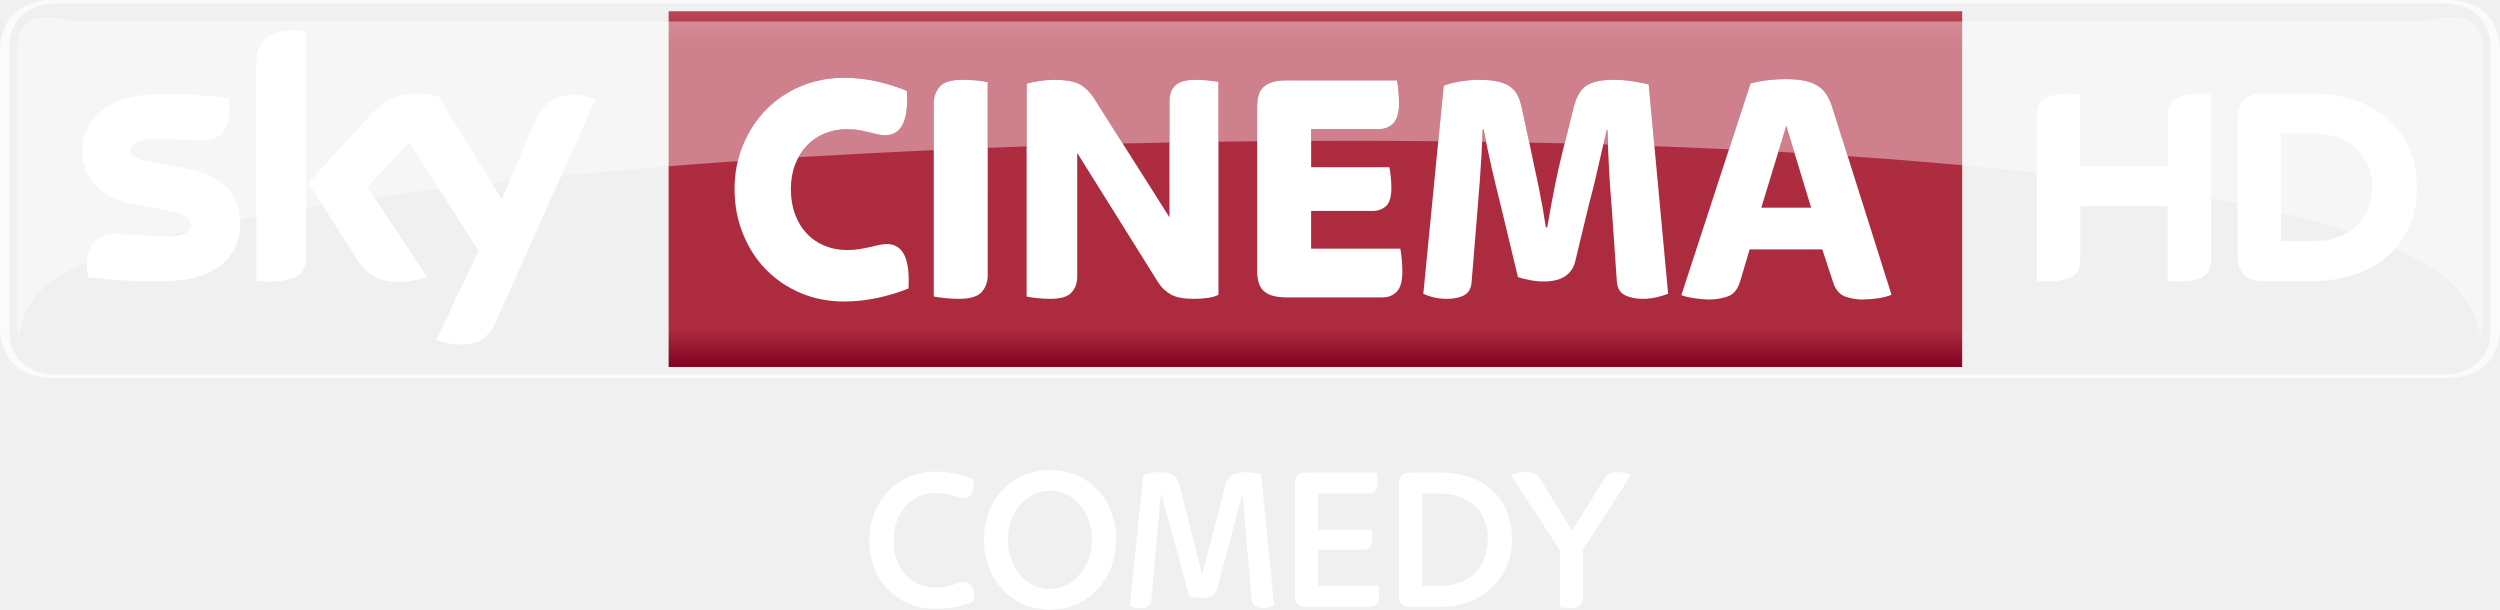
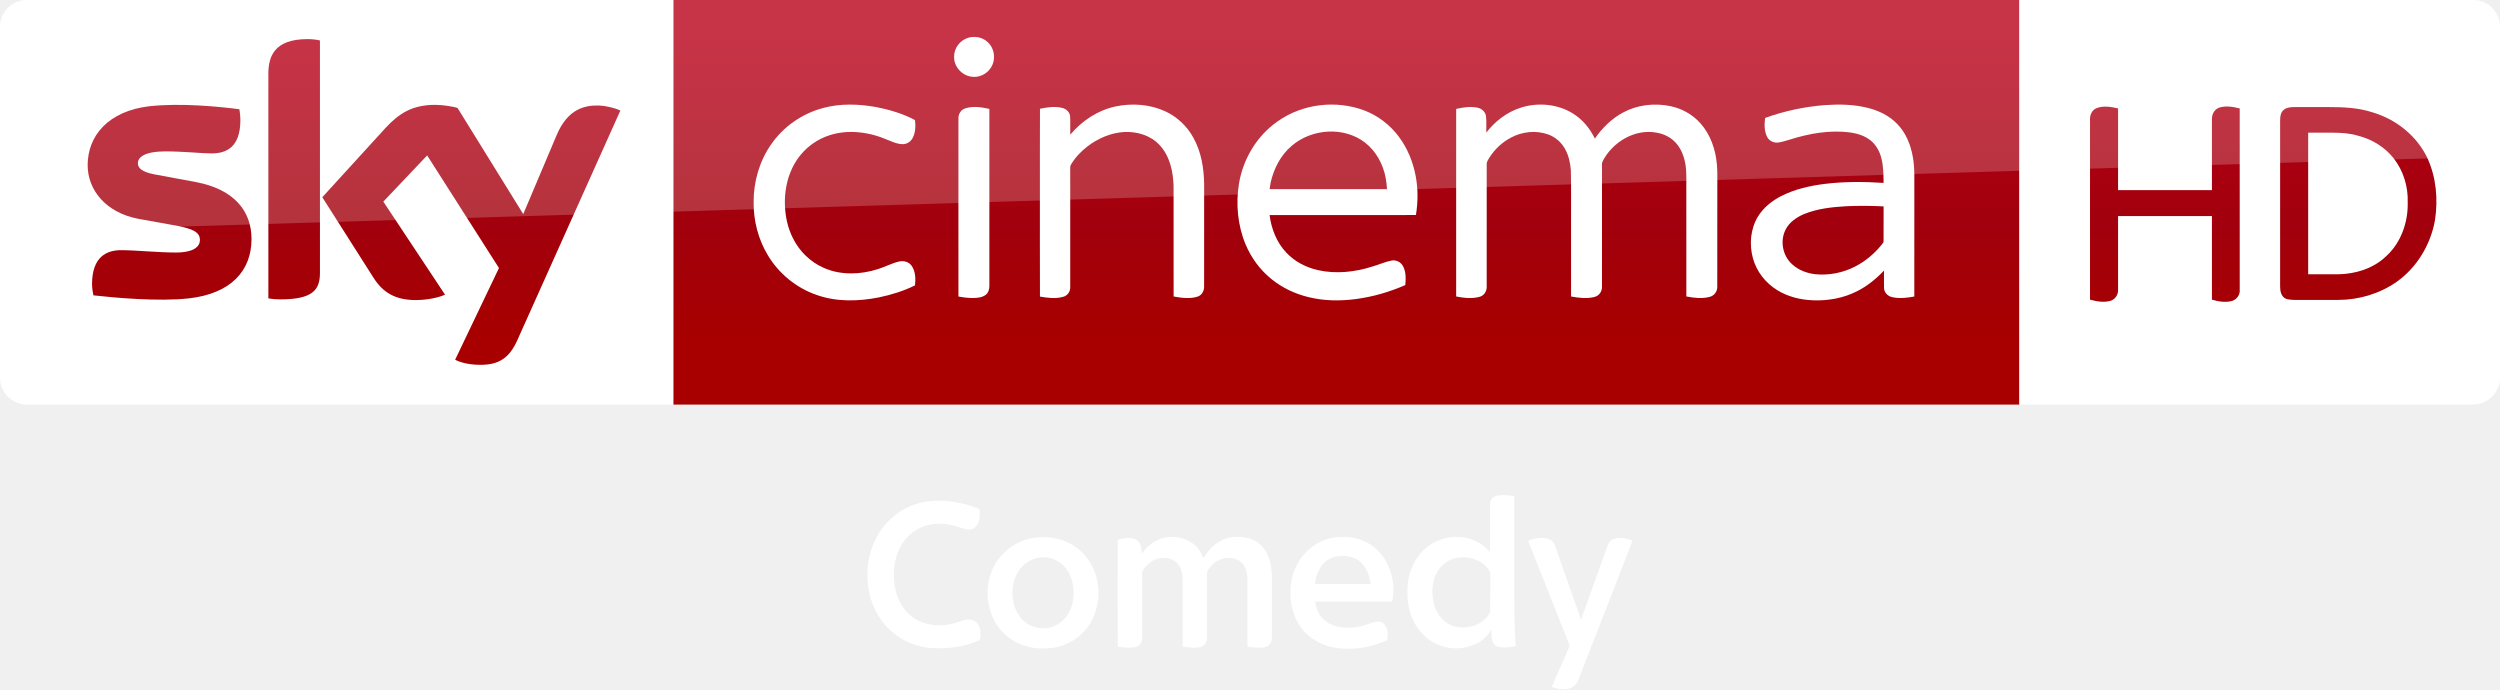
- <svg xmlns="http://www.w3.org/2000/svg" width="600" height="146.29" version="1.1" viewBox="0 0 158.75 38.705">
-   <defs>
-     <linearGradient id="a" x2="1" gradientTransform="matrix(0 -22.586 22.586 0 109.99 89.276)" gradientUnits="userSpaceOnUse">
-       <stop stop-color="#810121" offset="0" />
-       <stop stop-color="#ad2b3e" offset=".104" />
-       <stop stop-color="#ae2c3f" offset=".898" />
-       <stop stop-color="#b94556" offset="1" />
-       <stop stop-color="#ba3b4b" offset="1" />
+ <svg xmlns="http://www.w3.org/2000/svg" xmlns:xlink="http://www.w3.org/1999/xlink" id="svg68" width="2317.8pt" height="639pt" version="1.1" viewBox="0 0 2317.8 639">
+   <defs id="defs72">
+     <linearGradient id="linearGradient4591" x1="-8600.5" x2="-8600.5" y1="-4687.6" y2="-4591.4" gradientTransform="matrix(-2.9812 0 0 -2.9812 -24493 -13655)" gradientUnits="userSpaceOnUse" xlink:href="#a-4" />
+     <linearGradient id="a-4" x1="-8600.5" x2="-8600.5" y1="-4687.6" y2="-4591.4" gradientTransform="matrix(-2.9812 0 0 -2.9812 -24493 -13655)" gradientUnits="userSpaceOnUse">
+       <stop id="stop2-9" stop-color="#a80000" offset="0" />
+       <stop id="stop4555" stop-color="#a1000c" offset=".381" />
+       <stop id="stop4-3" stop-color="#b90019" offset="1" />
    </linearGradient>
  </defs>
-   <g transform="translate(-26.458 -65.981)">
-     <path d="m181.76 89.986c2.644 0 3.451-1.644 3.451-3.287v-17.434c0-1.64-0.807-3.284-3.451-3.284h-151.85c-2.644 0-3.451 1.644-3.451 3.284v17.434c0 1.644 0.807 3.287 3.451 3.287h151.85m-151.73-0.222c-1.778 0-2.986-1.051-2.986-2.8v-17.965c0-1.749 1.207-2.8 2.986-2.8h151.6c1.782 0 2.986 1.051 2.986 2.8v17.965c0 1.749-1.204 2.8-2.986 2.8h-151.6" fill="#fff" opacity=".75" stroke-width="1" />
-     <path d="m68.916 66.696v22.587h82.14v-22.587z" fill="url(#a)" stroke-width="1" />
-     <g fill="#fff">
-       <g stroke-width="1">
-         <path d="m80.062 85.126c-1 0-1.924-0.182-2.771-0.542-0.847-0.36-1.578-0.858-2.2-1.495-0.622-0.636-1.105-1.393-1.458-2.269-0.353-0.876-0.531-1.822-0.531-2.84 0-0.989 0.178-1.917 0.531-2.778 0.353-0.862 0.836-1.611 1.458-2.247 0.622-0.636 1.353-1.135 2.2-1.495 0.847-0.36 1.771-0.542 2.771-0.542 0.72 0 1.418 0.08 2.095 0.233 0.676 0.156 1.302 0.356 1.884 0.596 0.124 1.88-0.335 2.818-1.378 2.818-0.182 0-0.353-0.022-0.505-0.062-0.156-0.044-0.324-0.087-0.509-0.127-0.182-0.044-0.389-0.087-0.611-0.127-0.225-0.044-0.495-0.066-0.804-0.066-0.495 0-0.96 0.091-1.396 0.265-0.44 0.178-0.815 0.433-1.135 0.764-0.316 0.331-0.567 0.731-0.749 1.196-0.182 0.469-0.276 0.993-0.276 1.571 0 0.607 0.095 1.153 0.276 1.633 0.182 0.48 0.433 0.887 0.749 1.218 0.32 0.335 0.695 0.589 1.135 0.764 0.436 0.178 0.902 0.265 1.396 0.265 0.309 0 0.582-0.022 0.822-0.062 0.24-0.044 0.455-0.087 0.647-0.127 0.189-0.044 0.371-0.087 0.538-0.127 0.171-0.044 0.345-0.066 0.527-0.066 1.029 0 1.491 0.942 1.378 2.822-0.578 0.24-1.226 0.436-1.938 0.593-0.709 0.156-1.425 0.233-2.146 0.233" />
-         <path d="m87.359 84.956c-0.295 0-0.589-0.015-0.876-0.044-0.291-0.029-0.535-0.062-0.731-0.105v-12.277c0-0.411 0.127-0.76 0.382-1.051 0.251-0.287 0.731-0.433 1.436-0.433 0.298 0 0.589 0.015 0.88 0.04 0.287 0.029 0.531 0.066 0.727 0.109v12.277c0 0.411-0.127 0.76-0.378 1.047-0.255 0.291-0.735 0.436-1.44 0.436" />
-         <path d="m93.149 84.956c-0.284 0-0.556-0.015-0.825-0.044-0.269-0.029-0.495-0.062-0.676-0.105v-13.506c0.211-0.073 0.487-0.131 0.825-0.182 0.338-0.047 0.625-0.073 0.865-0.073 0.778 0 1.342 0.098 1.695 0.295 0.353 0.2 0.647 0.491 0.887 0.869l4.8 7.571v-7.378c0-0.185 0.025-0.356 0.076-0.52 0.047-0.164 0.131-0.305 0.251-0.433 0.12-0.127 0.287-0.229 0.498-0.298 0.211-0.069 0.48-0.105 0.804-0.105 0.284 0 0.553 0.015 0.815 0.04 0.262 0.029 0.484 0.058 0.665 0.087v13.528c-0.196 0.098-0.436 0.167-0.716 0.2-0.284 0.036-0.56 0.055-0.825 0.055-0.665 0-1.156-0.091-1.48-0.276-0.327-0.182-0.593-0.436-0.804-0.764l-5.142-8.226v7.866c0 0.396-0.12 0.727-0.36 0.996-0.24 0.269-0.691 0.404-1.353 0.404" />
-         <path d="m108.17 84.866c-0.396 0-0.716-0.044-0.964-0.127-0.247-0.084-0.436-0.2-0.571-0.349-0.135-0.149-0.225-0.331-0.273-0.542-0.051-0.211-0.076-0.436-0.076-0.676v-10.393c0-0.24 0.025-0.465 0.076-0.676 0.047-0.215 0.138-0.393 0.273-0.542 0.135-0.149 0.324-0.265 0.571-0.349 0.247-0.087 0.567-0.127 0.964-0.127h7c0.029 0.156 0.058 0.367 0.087 0.636 0.025 0.269 0.04 0.542 0.04 0.825 0 0.593-0.12 1.015-0.36 1.262-0.24 0.247-0.542 0.371-0.909 0.371h-4.313v2.418h4.967c0.029 0.142 0.058 0.327 0.087 0.56 0.025 0.236 0.04 0.487 0.04 0.753 0 0.567-0.113 0.953-0.338 1.156-0.225 0.207-0.505 0.309-0.844 0.309h-3.913v2.397h5.666c0.029 0.153 0.058 0.371 0.087 0.647 0.025 0.273 0.04 0.545 0.04 0.815 0 0.607-0.12 1.033-0.36 1.273-0.24 0.24-0.542 0.36-0.909 0.36h-6.069" />
-         <path d="m118.34 84.956c-0.324 0-0.611-0.033-0.858-0.095-0.244-0.066-0.462-0.138-0.644-0.222l1.295-13.212c0.265-0.113 0.618-0.207 1.055-0.276 0.436-0.069 0.811-0.105 1.12-0.105 0.44 0 0.815 0.029 1.131 0.084 0.32 0.058 0.589 0.153 0.815 0.287 0.225 0.135 0.407 0.32 0.542 0.56 0.131 0.24 0.233 0.538 0.305 0.891l0.549 2.567c0.156 0.705 0.32 1.487 0.498 2.342 0.175 0.855 0.335 1.735 0.473 2.64h0.087c0.153-0.905 0.316-1.782 0.484-2.629 0.171-0.847 0.345-1.625 0.527-2.331l0.676-2.695c0.171-0.665 0.44-1.116 0.815-1.356 0.375-0.24 0.953-0.36 1.742-0.36 0.393 0 0.793 0.033 1.193 0.095 0.404 0.062 0.735 0.131 1.004 0.2l1.236 13.299c-0.196 0.069-0.433 0.138-0.709 0.211-0.273 0.069-0.575 0.105-0.898 0.105-0.451 0-0.833-0.076-1.142-0.233-0.309-0.156-0.48-0.447-0.509-0.869l-0.316-4.582c-0.069-0.804-0.131-1.651-0.178-2.535-0.051-0.88-0.084-1.72-0.098-2.513h-0.04c-0.185 0.738-0.371 1.531-0.56 2.386-0.193 0.858-0.385 1.644-0.582 2.367l-0.869 3.604c-0.211 0.847-0.88 1.273-2.007 1.273-0.284 0-0.571-0.029-0.869-0.087-0.295-0.055-0.549-0.12-0.76-0.189l-1.08-4.495c-0.211-0.836-0.407-1.655-0.593-2.462-0.182-0.804-0.353-1.611-0.505-2.415h-0.066c-0.04 1.131-0.098 2.164-0.167 3.106-0.073 0.938-0.135 1.749-0.193 2.429l-0.338 4.135c-0.025 0.407-0.182 0.691-0.465 0.847-0.28 0.156-0.647 0.233-1.098 0.233" />
-         <path d="m138.3 79.166h3.164l-1.578-5.196-1.585 5.196m-3.298 5.833c-0.269 0-0.575-0.025-0.92-0.076-0.345-0.047-0.633-0.116-0.858-0.2l4.389-13.444c0.382-0.098 0.767-0.171 1.156-0.215 0.389-0.04 0.745-0.062 1.069-0.062 0.469 0 0.865 0.036 1.2 0.105 0.331 0.073 0.611 0.178 0.836 0.32 0.229 0.142 0.415 0.327 0.564 0.56s0.273 0.505 0.371 0.818l3.76 11.895c-0.24 0.098-0.527 0.175-0.865 0.222-0.338 0.051-0.669 0.076-0.996 0.076-0.364 0-0.72-0.062-1.065-0.182-0.345-0.12-0.596-0.393-0.753-0.818l-0.72-2.182h-4.611l-0.611 2.058c-0.156 0.495-0.418 0.804-0.782 0.931-0.367 0.127-0.756 0.193-1.164 0.193" />
-         <path d="m164.11 76.536v-3.189c0-0.865 0.345-1.415 2.127-1.415 0.222 0 0.411 0.015 0.629 0.051v10.462c0 0.858-0.345 1.407-2.131 1.407-0.218 0-0.407-0.015-0.625-0.047v-4.749h-5.556v3.389c0 0.858-0.345 1.407-2.135 1.407-0.215 0-0.404-0.015-0.625-0.047v-10.459c0-0.865 0.345-1.415 2.131-1.415 0.222 0 0.407 0.015 0.629 0.051v4.553h5.556m15.823 1.342c0-3.553-2.56-5.964-6.796-5.964h-2.88c-1.382 0-1.713 0.727-1.713 1.684v8.582c0 0.92 0.331 1.665 1.713 1.665h2.88c4.236 0 6.796-2.411 6.796-5.967m-8.629 3.415v-6.826h1.996c2.775 0 3.793 1.796 3.793 3.411 0 1.618-1.018 3.415-3.793 3.415h-1.996" />
-         <path d="m41.717 80.146c0 1.935-1.266 3.346-3.833 3.626-1.858 0.2-4.553-0.036-5.829-0.182-0.047-0.211-0.084-0.469-0.084-0.673 0-1.695 0.913-2.08 1.771-2.08 0.887 0 2.291 0.156 3.331 0.156 1.145 0 1.498-0.389 1.498-0.76 0-0.487-0.465-0.687-1.353-0.858l-2.437-0.469c-2.026-0.389-3.109-1.789-3.109-3.276 0-1.811 1.28-3.324 3.8-3.604 1.902-0.204 4.218 0.029 5.491 0.185 0.047 0.218 0.069 0.422 0.069 0.651 0 1.687-0.887 2.051-1.746 2.051-0.658 0-1.68-0.124-2.847-0.124-1.189 0-1.68 0.327-1.68 0.727 0 0.422 0.469 0.596 1.215 0.727l2.327 0.433c2.389 0.44 3.415 1.796 3.415 3.469m4.178 2.076c0 1.036-0.407 1.636-2.433 1.636-0.265 0-0.502-0.022-0.727-0.055v-13.757c0-1.044 0.356-2.135 2.4-2.135 0.258 0 0.516 0.025 0.76 0.076v14.233m8.277 5.32c0.262 0.138 0.807 0.302 1.495 0.32 1.175 0.025 1.818-0.425 2.291-1.476l6.309-14.07c-0.262-0.142-0.836-0.298-1.309-0.309-0.811-0.015-1.898 0.153-2.596 1.811l-2.04 4.822-4.007-6.524c-0.258-0.08-0.887-0.193-1.353-0.193-1.411 0-2.204 0.52-3.022 1.411l-3.894 4.258 3.131 4.931c0.578 0.898 1.342 1.356 2.582 1.356 0.811 0 1.484-0.185 1.796-0.335l-3.771-5.687 2.673-2.833 4.386 6.884-2.669 5.633" />
-       </g>
-       <path d="m29.7 67.056c-1.575 0-2.178 0.626-2.178 2.484h-5.99e-4l-0.004 16.034c0 1 0.055 1.669 0.204 1.669 0.058-0.313 0.102-1.855 1.793-3.262 0.607-0.465 1.437-0.916 2.462-1.357l0.003 2e-3c1.344-0.57 3.037-1.115 5.023-1.631 0.002 1e-5 5e-3 -2e-5 0.007 0 0.444-0.116 0.898-0.229 1.375-0.342 0.001-1e-3 2e-3 -2e-3 0.003-3e-3 1.039-0.243 2.151-0.487 3.324-0.719l5.99e-4 -2e-3c0.338-0.062 0.677-0.127 1.026-0.193 1.102-0.208 2.22-0.405 3.159-0.559v-2e-3c0.345-0.058 0.693-0.112 1.045-0.167l0.003-2e-3c1.055-0.167 2.15-0.331 3.277-0.487l9.99e-4 -2e-3c1.324-0.189 2.698-0.368 4.113-0.542-0.894-1.406-0.886-1.393 0.003 2e-3 1.091-0.135 2.2-0.262 3.338-0.389l0.001 2e-3c0.378-0.044 0.76-0.084 1.142-0.124 1.148-0.121 2.312-0.241 3.29-0.333l2.16-4.818c-0.196-0.104-0.569-0.217-0.942-0.272 0.373 0.053 0.747 0.167 0.943 0.271l-9.99e-4 2e-3 -2.159 4.817c2.2-0.211 4.473-0.411 6.808-0.597 1.444-0.113 2.902-0.222 4.389-0.323 0.084-0.345 0.193-0.687 0.327-1.014 0.353-0.862 0.836-1.615 1.458-2.247 0.622-0.636 1.357-1.139 2.2-1.499 0.847-0.36 1.771-0.538 2.771-0.538 0.716 0 1.418 0.08 2.094 0.233 0.676 0.156 1.302 0.353 1.884 0.596 0.124 1.877-0.335 2.818-1.375 2.818-0.185 0-0.357-0.021-0.51-0.061-0.156-0.044-0.327-0.088-0.509-0.131-0.185-0.04-0.389-0.083-0.614-0.127-0.225-0.04-0.491-0.062-0.804-0.062-0.491 0-0.96 0.091-1.393 0.266-0.44 0.178-0.814 0.433-1.134 0.764-0.211 0.222-0.393 0.469-0.546 0.753 2.815-0.171 5.68-0.32 8.597-0.451v-2.985c0-0.411 0.124-0.76 0.382-1.048 0.255-0.291 0.731-0.437 1.437-0.437 0.298 0 0.589 0.015 0.88 0.044 0.287 0.025 0.531 0.062 0.731 0.105v4.174c0.815-0.033 1.636-0.061 2.462-0.09v-3.978c0.211-0.069 0.484-0.131 0.826-0.182 0.338-0.051 0.626-0.073 0.866-0.073 0.775 0 1.342 0.098 1.694 0.298 0.349 0.196 0.647 0.487 0.887 0.866l1.829 2.888c0.989-0.022 1.978-0.044 2.971-0.066v-2.629c0-0.185 0.026-0.356 0.076-0.516 0.047-0.164 0.134-0.309 0.251-0.436 0.12-0.127 0.284-0.225 0.499-0.298 0.211-0.069 0.48-0.106 0.804-0.106 0.284 0 0.553 0.015 0.811 0.044 0.262 0.025 0.487 0.055 0.669 0.084v3.807c0.822-0.011 1.644-0.018 2.462-0.029v-2.167c0-0.24 0.026-0.465 0.073-0.676 0.051-0.215 0.142-0.392 0.277-0.542 0.135-0.149 0.324-0.266 0.571-0.349 0.247-0.084 0.567-0.127 0.96-0.127h7c0.033 0.153 0.062 0.367 0.087 0.632 0.029 0.269 0.043 0.546 0.043 0.829 0 0.593-0.12 1.015-0.36 1.262-0.24 0.247-0.542 0.37-0.909 0.37h-4.316v0.746c0.844-7e-3 1.691-7e-3 2.538-7e-3 1.847 0 3.699 7e-3 5.535 0.026l0.342-3.524c0.269-0.109 0.622-0.2 1.058-0.273 0.436-0.069 0.811-0.105 1.12-0.105 0.436 0 0.815 0.029 1.131 0.087 0.316 0.054 0.589 0.149 0.814 0.284 0.225 0.135 0.408 0.32 0.542 0.563 0.131 0.236 0.233 0.535 0.302 0.888l0.466 2.167c0.753 0.015 1.502 0.032 2.247 0.051l0.582-2.32c0.171-0.665 0.443-1.12 0.818-1.36 0.371-0.24 0.953-0.36 1.738-0.36 0.396 0 0.793 0.033 1.196 0.095 0.4 0.062 0.734 0.131 1 0.204l0.367 3.917c1.593 0.062 3.171 0.127 4.731 0.2l1.367-4.182c0.382-0.098 0.764-0.171 1.157-0.214 0.389-0.04 0.745-0.062 1.073-0.062 0.465 0 0.862 0.036 1.196 0.105 0.331 0.073 0.608 0.179 0.837 0.317 0.229 0.145 0.415 0.331 0.56 0.563 0.153 0.233 0.276 0.509 0.375 0.819l0.975 3.087c2.506 0.171 4.931 0.364 7.276 0.578 1.618 0.153 3.196 0.313 4.731 0.484l1e-3 -2e-3c4.032 0.455 7.749 0.985 11.073 1.6v2e-3c0.571 0.105 1.131 0.211 1.676 0.324v-6e-4c0.963 0.196 1.878 0.396 2.761 0.607v-2e-3c1.581 0.378 3.036 0.782 4.341 1.204 1.003 0.349 2.038 0.717 2.896 1.093l1e-3 -1e-3c1.544 0.68 2.759 1.418 3.605 2.207 1.531 1.516 1.742 2.949 1.793 3.262 0.153 0 0.207-0.669 0.207-1.669l-4e-3 -16.034c0-1.858-0.604-2.484-2.179-2.484-0.535 0-1.065 0.284-1.775 0.284-9.706-1e-3 -19.419-6e-4 -29.128-6e-4v6e-4l-82.14-6e-4h-37.438c-0.713 0-1.244-0.284-1.778-0.284zm110.18 6.913-0.502 1.647c0.342 0.022 0.68 0.04 1.022 0.062zm-19.281 0.233c-0.011 0.265-0.022 0.524-0.033 0.778 0.087 0 0.164-2e-4 0.251 4e-3 -0.054-0.262-0.106-0.52-0.157-0.782zm7.932 0.021-0.044 6e-4c-0.073 0.298-0.149 0.603-0.225 0.927 0.098 0 0.196 4e-3 0.291 7e-3 -7e-3 -0.32-0.014-0.629-0.022-0.935z" opacity=".4" stroke-width="3.637" />
-       <g stroke-width="1">
-         <path d="m85.819 104.64c-2.375 0-4.162-1.812-4.162-4.345 0-2.455 1.787-4.37 4.162-4.37 0.893 0 1.731 0.183 2.442 0.486 0.119 0.746-0.183 1.207-0.616 1.207-0.355 0-0.788-0.341-1.773-0.341-1.496 0-2.664 1.182-2.664 3.019 0 1.903 1.168 2.994 2.664 2.994 0.985 0 1.365-0.341 1.731-0.341 0.513 0 0.83 0.419 0.696 1.207-0.721 0.316-1.496 0.486-2.481 0.486" />
-         <path d="m95.799 100.24c0-1.759-1.168-3.099-2.664-3.099-1.484 0-2.666 1.315-2.666 3.085 0 1.826 1.168 3.152 2.652 3.152 1.47 0 2.678-1.379 2.678-3.138m-6.864-0.014c0-2.467 1.706-4.398 4.201-4.398 2.492-0.011 4.201 1.931 4.201 4.398 0 2.469-1.709 4.464-4.201 4.464-2.494 0-4.201-1.995-4.201-4.464" />
-         <path d="m105.37 97.366h-0.025l-1.576 5.946c-0.13 0.486-0.486 0.644-1.013 0.644-0.261 0-0.577-0.039-0.774-0.105l-1.784-6.498h-0.028l-0.602 6.748c-0.039 0.369-0.316 0.486-0.696 0.486-0.289 0-0.511-0.078-0.669-0.144l0.852-8.31c0.236-0.105 0.71-0.169 0.985-0.169 0.802 0 1.154 0.211 1.312 0.799l1.432 5.699h0.025l1.446-5.657c0.158-0.591 0.563-0.841 1.285-0.841 0.355 0 0.763 0.064 0.999 0.13l0.827 8.349c-0.169 0.067-0.419 0.144-0.708 0.144-0.394 0-0.683-0.117-0.724-0.499z" />
-         <path d="m109.45 104.52c-0.644 0-0.763-0.289-0.763-0.683v-7.167c0-0.394 0.119-0.683 0.763-0.683h4.412c0.025 0.13 0.064 0.405 0.064 0.655 0 0.513-0.25 0.683-0.563 0.683h-3.205v2.286h3.388c0.014 0.13 0.053 0.38 0.053 0.616 0 0.486-0.225 0.658-0.524 0.658h-2.916v2.295h3.821c0.014 0.147 0.053 0.383 0.053 0.619 0 0.524-0.236 0.721-0.552 0.721z" />
-         <path d="m117.94 103.18c1.654 0 2.994-0.996 2.994-3.019 0-1.84-1.34-2.836-3.019-2.836h-1.143v5.854zm-1.878 1.34c-0.641 0-0.76-0.289-0.76-0.683v-7.169c0-0.394 0.119-0.683 0.76-0.683h1.801c2.847 0 4.606 1.643 4.606 4.201 0 2.403-1.745 4.334-4.647 4.334z" />
-         <path d="m126.29 99.676 2.034-3.282c0.197-0.327 0.436-0.433 0.855-0.433 0.25 0 0.63 0.067 0.841 0.197l-3.046 4.739v3.085c0 0.341-0.183 0.616-0.749 0.616-0.275 0-0.577-0.039-0.721-0.067v-3.621l-3.096-4.739c0.236-0.133 0.616-0.211 0.88-0.211 0.458 0 0.746 0.092 0.957 0.419z" />
-       </g>
+   <g id="g4527" transform="translate(-.0003191 -7.8614e-6)">
+     <path id="path7-9" d="m624.21 9e-5h1248v375.09h-1248z" fill="url(#linearGradient4591)" stroke-width="2.981" />
+     <path id="path14-6-8" d="m624.21 375.09h-599.2c-13.753 0-25.006-11.253-25.006-25.006v-325.39c0-13.128 10.94-24.693 24.693-24.693h599.52z" fill="#fff" stroke-width="3.126" />
+     <g id="g4693-5" transform="matrix(.75012 0 0 .75012 0 -6e-5)" fill="#fff">
+       <path id="path4-23" d="m1196.8 46.657c8.08-2.39 17.44-0.61 23.7 5.16 8.96 7.84 10.76 22.47 3.9 32.22-5.08 7.92-15.03 12.37-24.3 10.66-11.61-1.81-21.3-12.73-20.86-24.62-0.19-10.58 7.4-20.56 17.56-23.42z" />
+       <path id="path6-0" d="m1017.4 133.46c21.37-5.8 43.96-4.99 65.59-1.1 16.56 3.21 33.02 8.13 47.94 16.07 0.82 7.45 0.64 15.53-3.01 22.28-2.45 4.57-7.4 7.7-12.63 7.47-7.67-0.23-14.56-3.99-21.59-6.62-14.68-6.05-30.63-9.09-46.51-8.39-14.87 0.74-29.66 5.3-41.92 13.84-11.33 7.69-20.34 18.59-26.21 30.93-6.65 14.05-9.41 29.77-8.95 45.25 0.46 14.4 3.53 28.88 10.19 41.73 7.95 15.91 21.5 28.99 37.82 36.15 20.99 9.32 45.36 8.45 66.93 1.55 8.87-2.71 17.08-7.36 26.16-9.37 5.62-1.4 12.21 0.36 15.57 5.29 4.85 6.95 5.01 16.04 4.14 24.15-14.07 7.02-29.27 11.67-44.63 14.88-25.46 5.02-52.52 5.76-77.23-3.13-24.95-8.67-46.58-26.38-60.09-49.06-11.77-19.51-17.68-42.39-17.5-65.12-0.26-25.49 7.13-51.2 21.84-72.12 15.21-21.84 38.36-37.9 64.09-44.68z" />
+       <path id="path8-0" d="m1378.5 131.64c20.37-4.35 42.33-2.9 61.39 5.79 14.88 6.78 27.32 18.57 35.15 32.9 9.75 17.49 12.97 37.77 13.25 57.57 0 42.06 0.05 84.12-0.05 126.18 0.17 5.36-2.82 10.92-8.15 12.55-9.57 3.04-19.87 1.53-29.55-0.18-0.06-45.61 0.03-91.23-0.05-136.84-0.58-17.92-4.72-37.02-17.41-50.43-11.02-11.97-27.92-16.85-43.82-16.02-16.43 0.97-32.11 7.86-45.12 17.73-8.09 6.21-15.3 13.73-20.45 22.57-1.14 1.63-0.91 3.67-0.96 5.55 0.08 8.56 0.01 17.11 0.05 25.67 0.02 40.13 0.01 80.26-0.01 120.39 0.21 5.36-3.46 10.34-8.62 11.75-9.37 2.72-19.36 1.35-28.8-0.26-0.16-43.48-0.07-86.96-0.08-130.44 0.08-33.89-0.12-67.78 0.1-101.66 9.07-1.94 18.68-3.43 27.8-0.98 4.91 1.26 9.25 5.39 9.48 10.67 0.35 7.42-0.01 14.85 0.15 22.28 14.33-17.02 33.79-30.09 55.7-34.79z" />
+       <path id="path10-7" d="m1579.1 150c30.74-21.87 72.51-26.73 107.67-13.3 16.58 6.46 31.22 17.69 41.88 31.93 10.87 14.34 17.8 31.44 21.11 49.08 3.01 15.84 2.86 32.18 0.27 48.06-60.29 0.07-120.59 0-180.88 0.04 2.21 17.04 8.77 33.95 20.77 46.51 10.38 11.11 24.48 18.3 39.23 21.59 22.1 4.92 45.28 2.4 66.72-4.37 7.84-2.21 15.32-5.66 23.31-7.37 5.57-1.42 11.72 1.3 14.58 6.26 4.25 7.17 3.74 15.87 3.17 23.87-19.57 8.63-40.34 14.62-61.56 17.38-19.3 2.53-39.12 2.24-58.08-2.43-16.65-4.06-32.58-11.5-45.88-22.37-14.06-11.32-25.03-26.31-31.98-42.94-9.86-23.76-12.22-50.39-7.98-75.68 5.19-30.3 22.29-58.65 47.65-76.26m17.36 30.27c-13.64 11.51-22.05 28.12-25.99 45.33-0.44 2.72-0.87 5.44-1.29 8.17 48.37 0 96.74-0.01 145.11 0-0.3-4.91-0.85-9.79-1.77-14.63-3.32-16.57-11.88-32.49-25.42-42.9-26.12-20.22-66.03-17.3-90.64 4.03z" />
+       <path id="path12-2" d="m1879.3 133.17c21.25-6.87 45.68-4.8 64.78 7.1 11.91 7.31 21.04 18.49 27.09 31 9.14-13.12 20.8-24.75 35.02-32.29 17.83-9.56 39.11-11.94 58.81-7.71 14.06 3.02 27.23 10.4 36.75 21.24 12.31 13.79 18.58 32.08 20.24 50.29 0.97 10.37 0.4 20.8 0.55 31.21-0.04 40.16 0.05 80.34-0.06 120.5 0.17 5.76-3.84 11.05-9.43 12.42-9.4 2.54-19.36 1.27-28.79-0.52 0.01-42.8-0.01-85.61-0.02-128.42-0.23-11.22 0.66-22.52-0.93-33.67-1.46-9.94-5.03-19.84-11.76-27.44-6.16-7.04-14.97-11.41-24.12-12.93-27.02-5.03-54.58 11.73-66.73 35.54-1.21 2.79-0.57 5.94-0.69 8.89 0.02 48.58 0.05 97.16-0.02 145.74 0.28 5.65-3.22 11.29-8.82 12.76-9.59 2.65-19.77 1.3-29.4-0.44-0.01-29.46-0.01-58.92-0.01-88.38-0.17-22.64 0.32-45.29-0.26-67.92-0.73-9.29-2.85-18.66-7.59-26.77-4.58-7.96-12.01-14.27-20.7-17.29-14.94-5.25-31.92-3.43-45.78 4.04-10.33 5.46-19.26 13.56-25.69 23.31-1.78 2.98-4.3 5.92-4.24 9.58-0.1 3.75 0.03 7.5 0.02 11.25 0.04 46.59 0.01 93.19-0.01 139.78 0.3 5.58-3.05 11.21-8.58 12.75-9.48 2.73-19.63 1.5-29.16-0.36 0-50.27-0.03-100.54 0-150.8 0.02-27.01-0.01-54.02 0.01-81.03 8.65-1.91 17.74-3.44 26.53-1.45 5.05 1.07 9.59 5.03 10.31 10.32 0.86 6.75 0.19 13.59 0.4 20.37 10.8-13.94 25.39-25.23 42.28-30.67z" />
+       <path id="path14-2" d="m2255.9 129.89c17.19-1.23 34.69-0.86 51.52 3.17 13.74 3.27 27.14 9.51 37.07 19.76 10.85 10.79 16.89 25.54 19.55 40.42 2.85 14.42 1.83 29.17 2.01 43.77-0.02 43.16 0.03 86.32-0.03 129.48-8.95 1.65-18.28 2.8-27.26 0.8-5.34-1.09-10.03-5.64-10.18-11.26-0.16-7.2 0.01-14.4-0.05-21.59-9.66 10.19-20.7 19.21-33.29 25.52-16.85 8.58-36.04 12-54.84 11.19-15.27-0.63-30.64-4.41-43.72-12.49-14.38-8.77-25.53-22.9-30.05-39.19-4.79-17.16-3.22-36.51 6.17-51.87 6.78-11.09 17.31-19.42 28.76-25.31 16.65-8.48 35.14-12.62 53.58-14.98 24.17-2.98 48.62-2.81 72.9-1.26-0.09-10.48-0.18-21.12-2.94-31.31-2.15-7.96-6.31-15.56-12.73-20.85-7.15-5.88-16.23-8.83-25.27-10.16-25.14-3.34-50.68 1.14-74.67 8.72-5.04 1.38-10 3.18-15.2 3.77-5.25 0.51-10.64-2.24-13.06-6.95-3.77-7.19-3.52-15.68-2.55-23.51 23.88-8.65 48.96-13.95 74.28-15.87m25.3 125.03c-17.4 1.05-35.09 2.99-51.35 9.62-9.34 3.91-18.36 10.1-23 19.37-7.01 13.91-3.62 32.09 7.98 42.52 7.95 7.51 18.67 11.45 29.43 12.56 16.59 1.49 33.6-1.83 48.41-9.5 13.04-6.54 24.33-16.26 33.43-27.61 0.8-1.14 2.07-2.21 1.91-3.77 0.07-14.33-0.06-28.67 0.05-42.99-15.61-0.88-31.25-0.94-46.86-0.2z" />
+       <path id="path16-0" d="m1193.1 133.91c9.65-3.09 20.03-1.43 29.72 0.69 0 34.69-0.02 69.38 0 104.07 0.04 38.13-0.02 76.25 0.01 114.38 0.03 4.08-0.97 8.55-4.34 11.2-4.23 3.37-9.94 3.91-15.15 4.07-6.31 0.12-12.58-0.67-18.75-1.87-0.05-42.1-0.02-84.19-0.02-126.29 0.03-31.39-0.05-62.78 0.03-94.17-0.12-5.36 3.32-10.5 8.5-12.08z" />
    </g>
+     <path id="path18-0-6" d="m421.97 333.52c4.064 2.188 12.19 4.689 22.818 4.689 17.817 0.313 27.507-6.564 34.696-22.505l95.648-213.18c-4.064-2.188-12.816-4.376-19.692-4.689-12.19-0.313-28.757 2.188-39.384 27.507l-30.945 73.142-60.952-98.461c-4.064-1.25-13.441-2.813-20.63-2.813-21.255 0-33.445 7.814-45.948 21.255l-58.764 64.39 47.511 74.705c8.752 13.753 20.317 20.63 39.072 20.63 12.19 0 22.505-2.813 27.194-5.001l-57.201-86.27 40.635-42.823 66.578 104.4zm-125.34-80.644c0 15.629-6.252 24.693-36.884 24.693-4.064 0-7.502-0.313-10.94-0.938v-208.17c0-15.941 5.314-32.195 36.258-32.195 3.751 0 7.814 0.313 11.565 1.25zm-63.452-31.257c0 29.382-19.067 50.637-58.139 55.013-28.132 3.126-69.079-0.625-88.458-2.813-0.625-3.126-1.25-7.189-1.25-10.315 0-25.631 13.753-31.57 26.881-31.57 13.441 0 34.696 2.188 50.637 2.188 17.504 0 22.505-5.939 22.505-11.565 0-7.502-6.877-10.315-20.63-13.128l-36.571-6.564c-30.632-5.939-46.886-27.194-46.886-49.699 0-27.506 19.38-50.324 57.513-54.7 28.757-3.126 64.078 0.313 83.145 2.813 0.625 3.438 0.938 6.564 0.938 10.002 0 25.631-13.441 30.945-26.569 30.945-10.002 0-25.318-1.875-43.135-1.875-18.129 0-25.318 5.001-25.318 10.94 0 6.252 7.189 9.065 18.442 10.94l35.321 6.564c36.259 6.877 51.575 27.507 51.575 52.825" fill="url(#linearGradient4591)" stroke-width="2.981" />
+     <path id="path4698-2" d="m1872.2 375.09h420.6c13.753 0 25.006-11.253 25.006-25.006v-325.33c0-13.253-11.003-24.756-24.756-24.756h-420.85z" fill="#fff" fill-rule="evenodd" />
+     <g id="g4585" fill="url(#linearGradient4591)" stroke-width="2.981">
+       <path id="path4700-0" d="m1943.7 100.27c6.502-2.501 13.503-1.25 20.005 0.25v75.768h87.02v-65.265c-0.25-4.751 2.001-9.502 6.752-11.253 6.252-2 12.753-0.75 19.005 0.75v168.04c0.5 4.501-2.501 8.752-6.502 10.252-6.502 2-13.003 0.75-19.255-1v-77.518h-87.02v68.266c0.25 4.251-2.251 8.252-6.002 10.002-6.502 2.251-13.503 1-20.005-0.75v-166.79c-0.25-4.251 1.75-9.002 6.002-10.753z" />
+       <path id="path4702-5" d="m2117.7 101.52c2.751-2.001 6.252-2.251 9.502-2.251h31.007c14.253 0 28.257 0.5 41.76 5.001 21.755 6.502 40.76 21.755 50.512 42.26 8.252 18.004 10.002 38.509 7.002 57.764-4.001 22.505-16.754 43.76-35.508 57.013-15.754 11.003-35.008 16.754-54.263 16.754h-40.509c-3.751-0.25-8.252 0-10.753-3.251-2.751-3.501-2.501-8.002-2.501-12.253v-150.04c0-4.001 0.25-8.502 3.751-11.003m22.255 21.505v131.28h27.757c16.004-0.25 32.508-5.251 44.26-16.504 14.003-12.503 20.755-31.757 20.255-50.262 0.5-14.503-4.001-29.257-13.003-40.76-8.252-10.502-20.255-17.754-33.258-21.005-7.502-2.251-15.504-2.751-23.506-2.751z" />
+     </g>
+     <path id="path4541-5" d="m25.006 0c-13.753 0-25.006 11.253-25.006 25.006v226.3c0-20.005 16.003-36.509 36.008-37.259l2281.8-69.266v-119.78c0-13.753-11.253-25.006-25.006-25.006z" fill="#fff" opacity=".2" />
+   </g>
+   <g id="#000000ff-0" transform="matrix(.75042 0 0 .75042 783.35 443.81)" fill="#fff">
+     <path id="path2" d="m804.26 21.33c7.4-2.04 15.21-0.76 22.69 0.25 0.11 45.46 0.03 90.93 0.04 136.4 0.24 16.3 0.61 32.61 1.77 48.88-7.72 1.31-16.13 3.09-23.61-0.06-7.34-3.86-6.46-13.35-6.36-20.36-4.82 7.47-11.28 14.1-19.45 17.84-13.09 6.03-28.55 7-42.25 2.47-15.3-4.85-27.73-16.8-34.66-31.12-7.17-14.05-8.36-30.28-7.06-45.76 1.47-15.63 8.39-30.8 19.66-41.78 11.28-11.03 27.27-16.93 43.01-16.1 14.96 0.03 29.23 7.48 38.98 18.62-0.04-19.55-0.03-39.11-0.01-58.66 0.02-4.51 2.63-9.41 7.25-10.62m-47.8 76.43c-7.78 1.39-15.06 5.47-20.31 11.36-6.76 7.64-9.84 17.9-10.27 27.95-0.38 10.57 1.68 21.52 7.39 30.56 5.58 8.81 15.25 14.91 25.66 15.89 14.8 1.8 31.31-4.93 38.19-18.65 0.31-15.62 0.01-31.26 0.15-46.88 0.42-2.81-1.55-4.98-3.08-7.07-8.62-11.23-24.12-15.59-37.73-13.16z" />
+     <path id="path4-2" d="m82.29 33.28c17.78-7.35 37.71-7.28 56.39-3.97 9.34 1.72 18.43 4.55 27.31 7.91 0.84 6.02 1.1 12.53-1.67 18.12-1.9 3.91-5.7 7.22-10.2 7.42-5.31 0.38-10.15-2.2-15.13-3.61-14.21-4.34-30.15-5.21-44.04 0.73-11.58 4.82-21.19 13.99-26.85 25.16-7.87 14.97-9.1 32.67-6.34 49.14 2.85 16.03 11.79 31.63 26.26 39.77 16.62 9.5 37.39 8.78 54.92 2.17 4.98-2.14 10.82-3.15 15.94-0.91 5.05 2.17 7.89 7.56 8.3 12.85 0.27 3.77 0.89 7.83-0.59 11.42-19.23 8.47-40.66 11.3-61.52 9.61-20.35-1.87-39.94-11.36-53.77-26.44-13.87-15.1-21.82-35.22-23.2-55.59-1.44-17.89 1.66-36.28 9.79-52.36 9.09-18.61 25.14-33.73 44.4-41.42z" />
+     <path id="path6-2" d="m235.47 72.71c13.72-1.54 28.03 0.1 40.45 6.36 14.16 6.75 25.51 18.92 31.57 33.36 8.56 20.08 7.46 44.02-2.81 63.27-6.63 12.56-17.74 22.56-30.71 28.28-12.06 5.52-25.69 6.71-38.77 5.29-19.26-2.19-37.57-13.02-48.03-29.45-15.35-24.2-14.53-57.84 2.78-80.85 10.77-14.46 27.64-24.12 45.52-26.26m4.01 24.84c-12.04 1.93-22.62 10.33-27.69 21.35-5.23 10.79-5.89 23.37-3.38 34.98 2.56 10.64 8.92 20.7 18.53 26.25 8.52 4.77 19.01 6.2 28.36 3.16 9.35-2.75 17.17-9.69 21.67-18.26 5.23-9.73 6.37-21.2 5-32.03-1.34-10-5.58-19.95-13.17-26.81-7.78-7.14-18.92-10.37-29.32-8.64z" />
+     <path id="path8-6" d="m395.46 72.67c11.63-2.07 24.25 0.06 33.93 7.05 6.41 4.43 10.8 11.21 13.51 18.41 7.27-12.08 18.45-22.95 32.82-25.46 10.74-1.62 22.37-0.85 31.99 4.62 9.07 5.23 14.65 14.89 17.35 24.76 3.12 11.38 2.36 23.27 2.44 34.93-0.01 19.68 0.02 39.37-0.01 59.05 0.24 5.27-2.94 11.01-8.44 12.03-7.19 1.46-14.62 0.45-21.8-0.61-0.02-28.16 0.01-56.32-0.01-84.48-0.19-7.52-2.36-15.76-8.62-20.52-5.81-4.55-13.67-5.26-20.71-3.9-8.35 1.61-15.28 7.62-19.56 14.77-1.61 2.23-1.02 5.08-1.11 7.64 0.03 25.35 0 50.7 0.02 76.05 0.1 4.63-2.73 9.58-7.42 10.76-7.38 1.96-15.15 0.72-22.59-0.32-0.01-27.46 0-54.92 0-82.38-0.13-7.3-1.47-15.25-6.72-20.71-4.95-5.32-12.68-6.91-19.67-6.29-9.29 0.71-17.28 6.99-22.28 14.54-1.96 2.38-1.23 5.58-1.34 8.41 0.03 24.98 0 49.95 0.02 74.93 0.22 4.9-2.34 10.48-7.41 11.82-7.44 1.97-15.23 0.68-22.73-0.26-0.23-44.04-0.13-88.08-0.05-132.12 7.31-1.85 15.53-3.75 22.63-0.17 6.06 3.49 6.95 11.25 6.9 17.57 6.88-9.75 17-17.7 28.86-20.12z" />
+     <path id="path10-0" d="m574.9 85.91c11.45-9.37 26.31-14.49 41.12-13.94 16.74-0.33 33.62 6.65 44.76 19.26 14.3 16.08 19.57 39.21 15.5 60.14-0.33 0.09-0.98 0.28-1.3 0.37-31.29 0.05-62.58-0.02-93.87 0.03 0.99 8.13 4.14 16.28 10.21 21.96 7.8 7.57 19.04 10.4 29.66 10.3 7.93 0.23 15.83-1.22 23.32-3.77 5.07-1.65 10.18-3.91 15.64-3.53 3.68 0.04 6.78 2.73 8.38 5.89 2.67 5.21 2.59 11.36 1.52 16.98-10.52 4.3-21.39 8.06-32.7 9.54-15.61 1.75-31.99 1.53-46.71-4.58-12.96-5.13-24.16-14.69-30.9-26.94-8.19-14.35-10.37-31.46-8.49-47.7 2.17-16.91 10.56-33.2 23.86-44.01m15.22 20.22c-5.76 6.59-8.45 15.28-9.32 23.86 22.85 0.01 45.7 0.02 68.56-0.01-0.88-10.01-4.92-19.99-12.33-26.94-6.9-6.38-16.81-8.21-25.91-7.41-8.01 0.59-15.86 4.26-21 10.5z" />
+     <path id="path12-8" d="m844.13 76.85c8.14-3.42 17.66-5.1 26.18-2.08 4.67 1.7 6.75 6.47 8.01 10.91 10.31 29.51 20.76 58.98 31.05 88.51 10.62-29.62 21.3-59.22 31.93-88.84 1.29-3.88 2.82-8.31 6.82-10.17 7.97-3.55 17.13-1.74 25 1.2-20.98 54.76-42.6 109.29-63.84 163.95-2.67 6.44-4.36 14.43-11.24 17.76-7.84 3.49-16.99 1.95-24.83-0.79 7.19-16.53 14.44-33.03 21.67-49.53 0.91-1.38-0.05-2.81-0.48-4.14-16.82-42.23-33.49-84.53-50.27-126.78z" />
  </g>
</svg>
